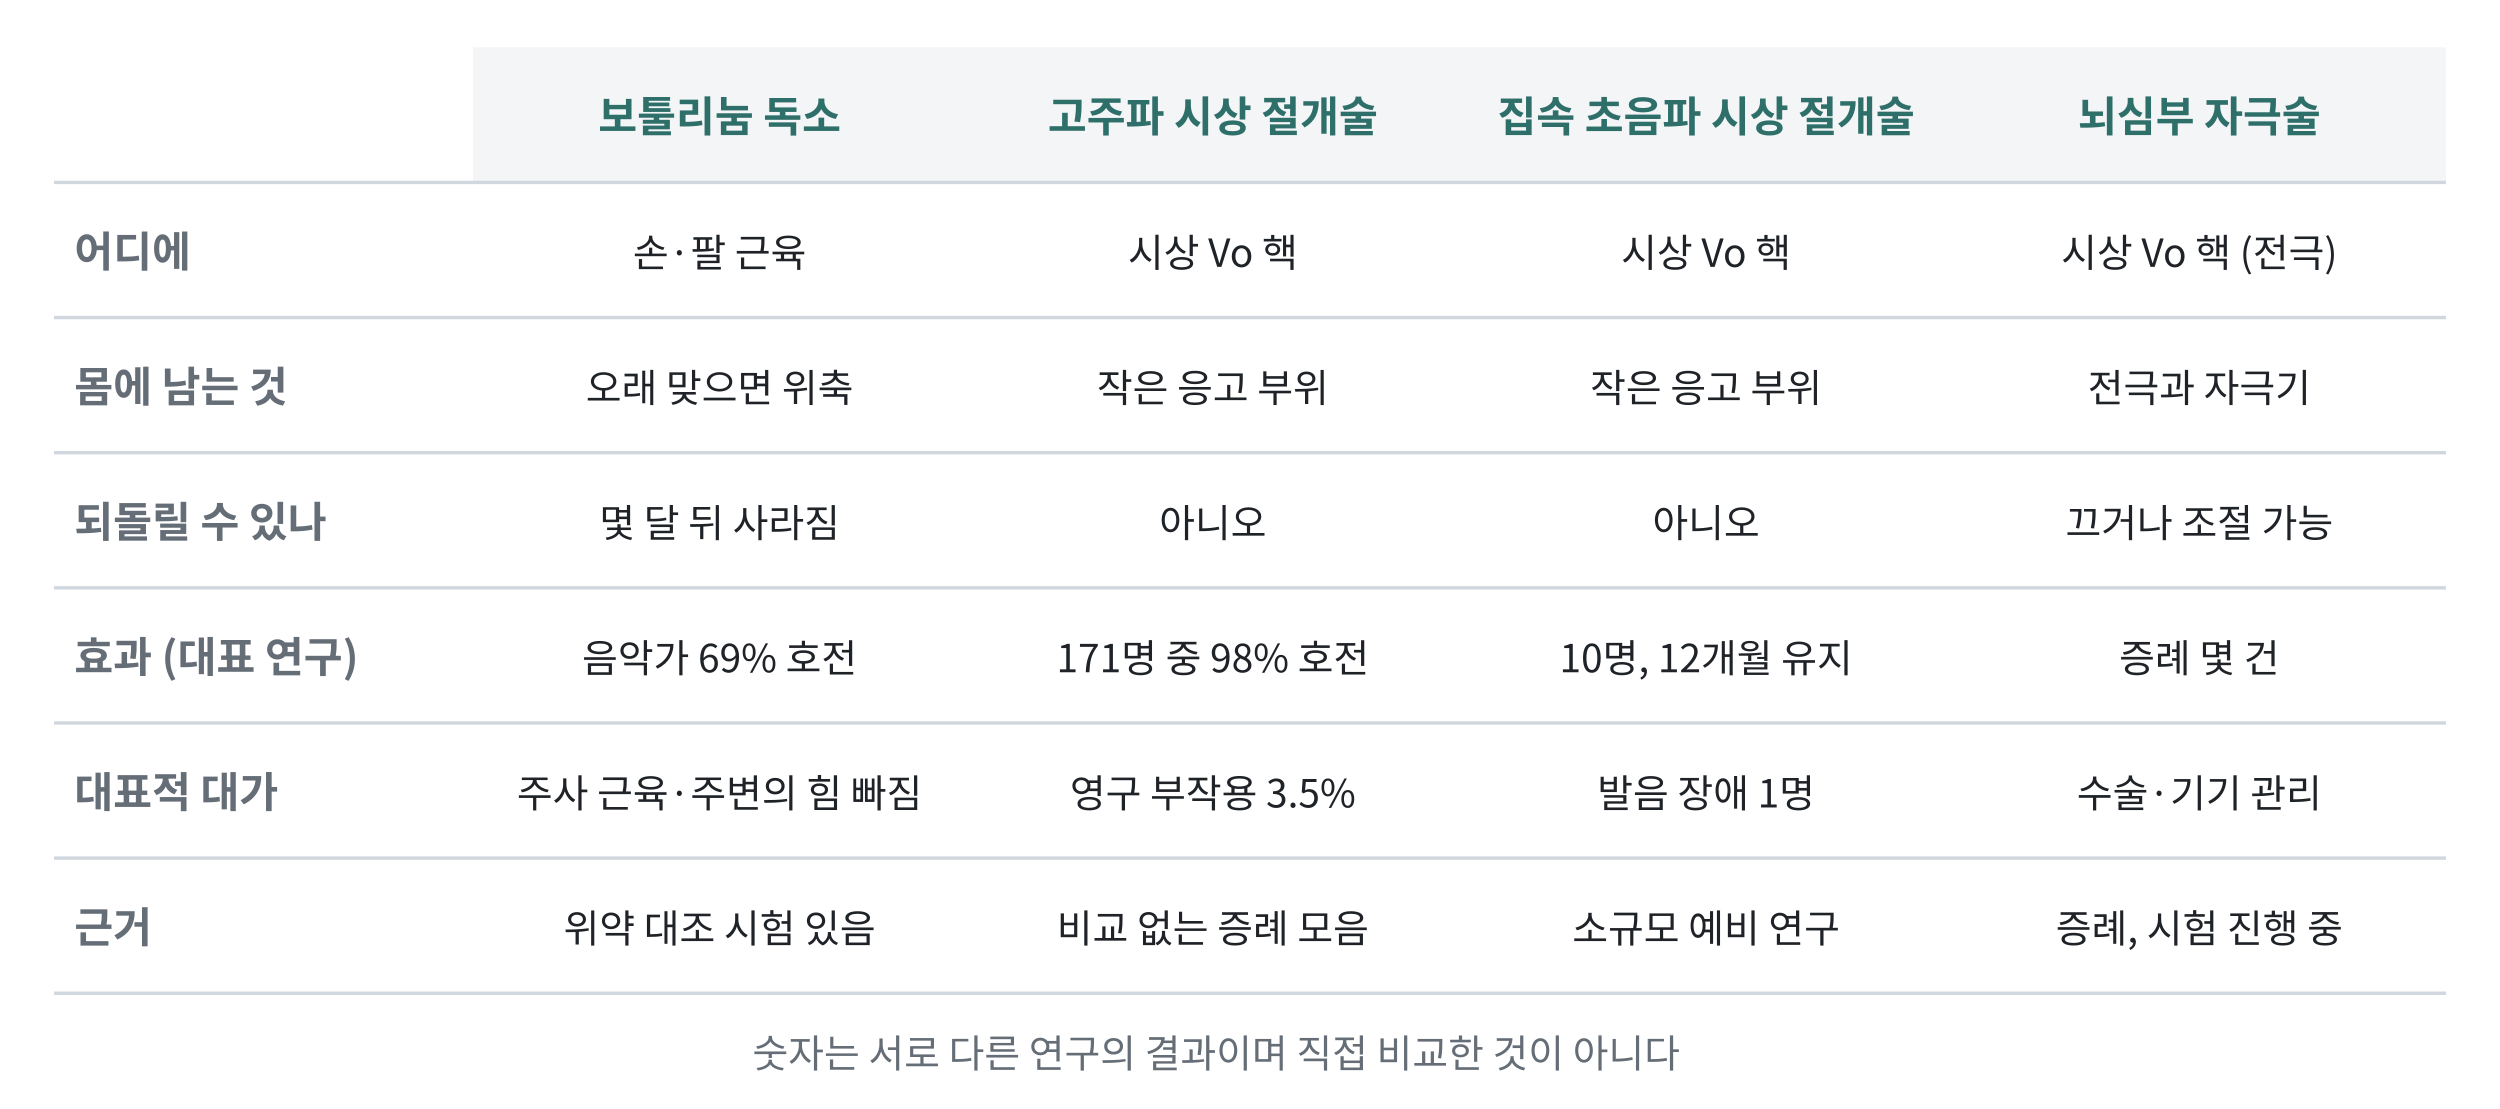
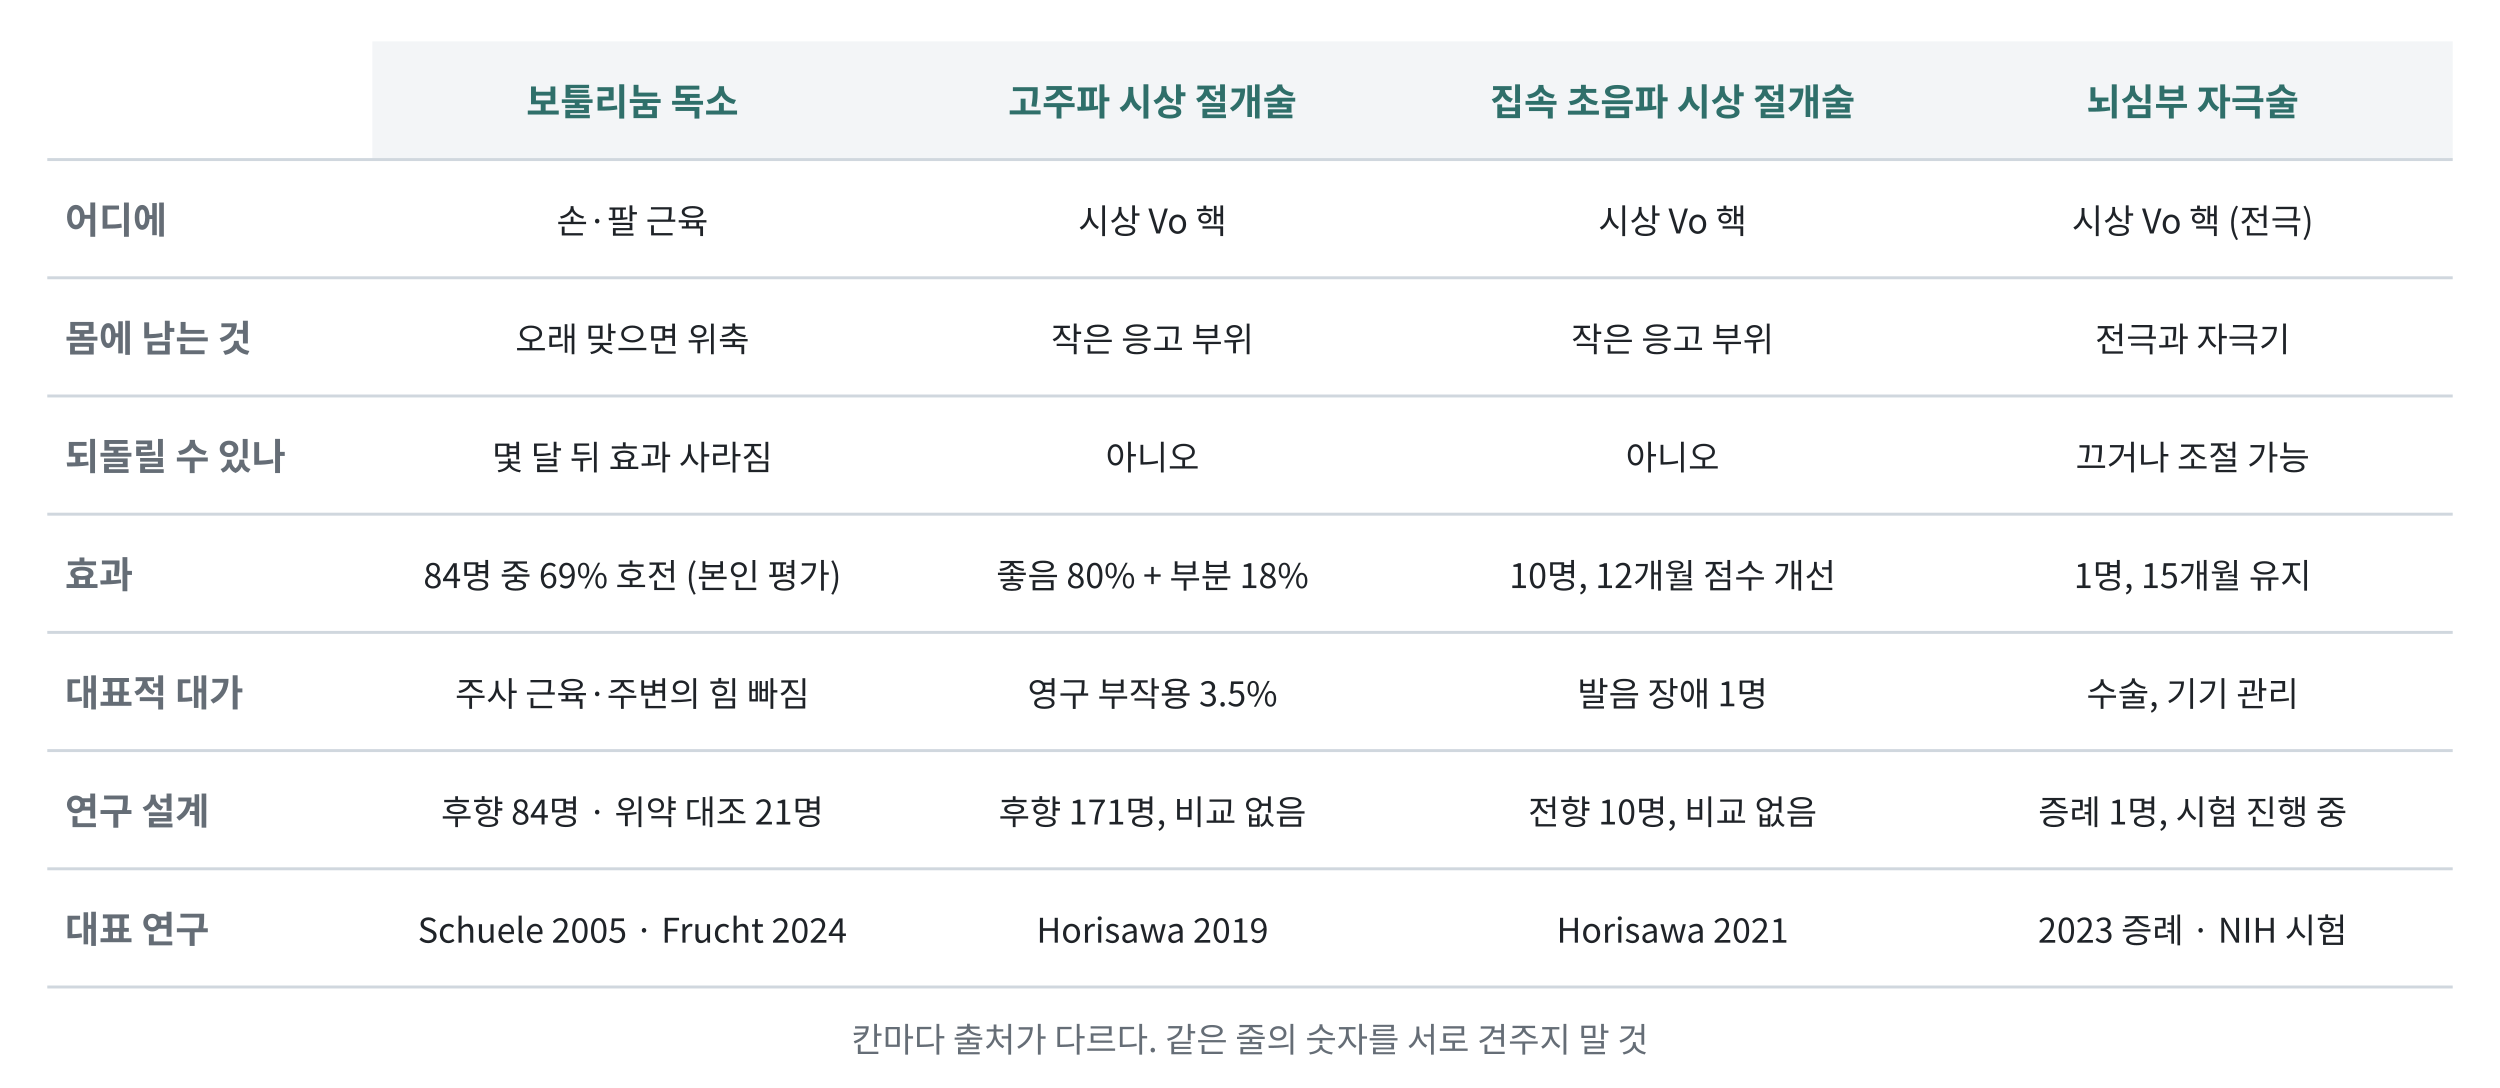
- <svg xmlns="http://www.w3.org/2000/svg" viewBox="0 0 740 328" font-family="-apple-system,&quot;Apple SD Gothic Neo&quot;,&quot;Malgun Gothic&quot;,&quot;Noto Sans KR&quot;,&quot;Noto Sans CJK KR&quot;,sans-serif">
-   <rect x="140" y="14" width="584" height="40" fill="#f3f5f7" stroke="none" />
-   <text x="213.0" y="39" font-size="12.5" text-anchor="middle" font-weight="600" fill="#2f6f6a">보툴리눔 독소</text>
-   <text x="359.0" y="39" font-size="12.5" text-anchor="middle" font-weight="600" fill="#2f6f6a">고주파 시상 절개술</text>
-   <text x="505.0" y="39" font-size="12.5" text-anchor="middle" font-weight="600" fill="#2f6f6a">집속 초음파 시상 절개술</text>
-   <text x="651.0" y="39" font-size="12.5" text-anchor="middle" font-weight="600" fill="#2f6f6a">뇌심부 자극술</text>
-   <line x1="16" y1="54" x2="724" y2="54" stroke="#d0d7de" />
+ <svg xmlns="http://www.w3.org/2000/svg" viewBox="0 0 846 368" font-family="-apple-system,&quot;Apple SD Gothic Neo&quot;,&quot;Malgun Gothic&quot;,&quot;Noto Sans KR&quot;,&quot;Noto Sans CJK KR&quot;,sans-serif">
+   <rect x="126" y="14" width="704" height="40" fill="#f3f5f7" stroke="none" />
+   <text x="214.0" y="39" font-size="12.5" text-anchor="middle" font-weight="600" fill="#2f6f6a">보툴리눔 독소</text>
+   <text x="390.0" y="39" font-size="12.5" text-anchor="middle" font-weight="600" fill="#2f6f6a">고주파 시상 절개술</text>
+   <text x="566.0" y="39" font-size="12.5" text-anchor="middle" font-weight="600" fill="#2f6f6a">집속 초음파 시상 절개술</text>
+   <text x="742.0" y="39" font-size="12.5" text-anchor="middle" font-weight="600" fill="#2f6f6a">뇌심부 자극술</text>
+   <line x1="16" y1="54" x2="830" y2="54" stroke="#d0d7de" />
  <text x="22" y="79" font-size="12.5" text-anchor="start" font-weight="600" fill="#656d76">어디에</text>
-   <text x="213.0" y="79" font-size="11.5" text-anchor="middle" font-weight="400" fill="#1f2328">손·팔 근육</text>
-   <text x="359.0" y="79" font-size="11.5" text-anchor="middle" font-weight="400" fill="#1f2328">시상 Vo 핵</text>
-   <text x="505.0" y="79" font-size="11.5" text-anchor="middle" font-weight="400" fill="#1f2328">시상 Vo 핵</text>
-   <text x="651.0" y="79" font-size="11.5" text-anchor="middle" font-weight="400" fill="#1f2328">시상 Vo 핵 (전극)</text>
-   <line x1="16" y1="94" x2="724" y2="94" stroke="#d0d7de" />
+   <text x="214.0" y="79" font-size="11.5" text-anchor="middle" font-weight="400" fill="#1f2328">손·팔 근육</text>
+   <text x="390.0" y="79" font-size="11.5" text-anchor="middle" font-weight="400" fill="#1f2328">시상 Vo 핵</text>
+   <text x="566.0" y="79" font-size="11.5" text-anchor="middle" font-weight="400" fill="#1f2328">시상 Vo 핵</text>
+   <text x="742.0" y="79" font-size="11.5" text-anchor="middle" font-weight="400" fill="#1f2328">시상 Vo 핵 (전극)</text>
+   <line x1="16" y1="94" x2="830" y2="94" stroke="#d0d7de" />
  <text x="22" y="119" font-size="12.5" text-anchor="start" font-weight="600" fill="#656d76">몸에 남는 것</text>
-   <text x="213.0" y="119" font-size="11.5" text-anchor="middle" font-weight="400" fill="#1f2328">오래 맞으면 위축</text>
-   <text x="359.0" y="119" font-size="11.5" text-anchor="middle" font-weight="400" fill="#1f2328">작은 응고 부위</text>
-   <text x="505.0" y="119" font-size="11.5" text-anchor="middle" font-weight="400" fill="#1f2328">작은 응고 부위</text>
-   <text x="651.0" y="119" font-size="11.5" text-anchor="middle" font-weight="400" fill="#1f2328">전극과 자극기</text>
-   <line x1="16" y1="134" x2="724" y2="134" stroke="#d0d7de" />
+   <text x="214.0" y="119" font-size="11.5" text-anchor="middle" font-weight="400" fill="#1f2328">오래 맞으면 위축</text>
+   <text x="390.0" y="119" font-size="11.5" text-anchor="middle" font-weight="400" fill="#1f2328">작은 응고 부위</text>
+   <text x="566.0" y="119" font-size="11.5" text-anchor="middle" font-weight="400" fill="#1f2328">작은 응고 부위</text>
+   <text x="742.0" y="119" font-size="11.5" text-anchor="middle" font-weight="400" fill="#1f2328">전극과 자극기</text>
+   <line x1="16" y1="134" x2="830" y2="134" stroke="#d0d7de" />
  <text x="22" y="159" font-size="12.5" text-anchor="start" font-weight="600" fill="#656d76">되돌릴 수 있나</text>
-   <text x="213.0" y="159" font-size="11.5" text-anchor="middle" font-weight="400" fill="#1f2328">몇 달 뒤 사라짐</text>
-   <text x="359.0" y="159" font-size="11.5" text-anchor="middle" font-weight="400" fill="#1f2328">아니오</text>
-   <text x="505.0" y="159" font-size="11.5" text-anchor="middle" font-weight="400" fill="#1f2328">아니오</text>
-   <text x="651.0" y="159" font-size="11.5" text-anchor="middle" font-weight="400" fill="#1f2328">끄거나 조절 가능</text>
-   <line x1="16" y1="174" x2="724" y2="174" stroke="#d0d7de" />
-   <text x="22" y="199" font-size="12.5" text-anchor="start" font-weight="600" fill="#656d76">효과 (대표 연구)</text>
-   <text x="213.0" y="199" font-size="11.5" text-anchor="middle" font-weight="400" fill="#1f2328">음악가 69% 호전</text>
-   <text x="359.0" y="199" font-size="11.5" text-anchor="middle" font-weight="400" fill="#1f2328">171명 중 98% 호전</text>
-   <text x="505.0" y="199" font-size="11.5" text-anchor="middle" font-weight="400" fill="#1f2328">10명, 12개월 유지</text>
-   <text x="651.0" y="199" font-size="11.5" text-anchor="middle" font-weight="400" fill="#1f2328">증례 몇 건</text>
-   <line x1="16" y1="214" x2="724" y2="214" stroke="#d0d7de" />
+   <text x="214.0" y="159" font-size="11.5" text-anchor="middle" font-weight="400" fill="#1f2328">몇 달 뒤 효과 사라짐</text>
+   <text x="390.0" y="159" font-size="11.5" text-anchor="middle" font-weight="400" fill="#1f2328">아니오</text>
+   <text x="566.0" y="159" font-size="11.5" text-anchor="middle" font-weight="400" fill="#1f2328">아니오</text>
+   <text x="742.0" y="159" font-size="11.5" text-anchor="middle" font-weight="400" fill="#1f2328">끄거나 조절 가능</text>
+   <line x1="16" y1="174" x2="830" y2="174" stroke="#d0d7de" />
+   <text x="22" y="199" font-size="12.5" text-anchor="start" font-weight="600" fill="#656d76">효과</text>
+   <text x="214.0" y="199" font-size="11.5" text-anchor="middle" font-weight="400" fill="#1f2328">84명 중 69% 호전 (본인 평가)</text>
+   <text x="390.0" y="199" font-size="11.5" text-anchor="middle" font-weight="400" fill="#1f2328">좋음 80% + 부분 18%</text>
+   <text x="566.0" y="199" font-size="11.5" text-anchor="middle" font-weight="400" fill="#1f2328">10명, 12개월 점수 개선</text>
+   <text x="742.0" y="199" font-size="11.5" text-anchor="middle" font-weight="400" fill="#1f2328">1명, 15개월 유지</text>
+   <line x1="16" y1="214" x2="830" y2="214" stroke="#d0d7de" />
  <text x="22" y="239" font-size="12.5" text-anchor="start" font-weight="600" fill="#656d76">대표적 대가</text>
-   <text x="213.0" y="239" font-size="11.5" text-anchor="middle" font-weight="400" fill="#1f2328">주사 근육·주변의 힘 빠짐</text>
-   <text x="359.0" y="239" font-size="11.5" text-anchor="middle" font-weight="400" fill="#1f2328">영구 부작용 3.5%</text>
-   <text x="505.0" y="239" font-size="11.5" text-anchor="middle" font-weight="400" fill="#1f2328">발음 장애 1명</text>
-   <text x="651.0" y="239" font-size="11.5" text-anchor="middle" font-weight="400" fill="#1f2328">수술·기기 관리</text>
-   <line x1="16" y1="254" x2="724" y2="254" stroke="#d0d7de" />
-   <text x="22" y="279" font-size="12.5" text-anchor="start" font-weight="600" fill="#656d76">근거</text>
-   <text x="213.0" y="279" font-size="11.5" text-anchor="middle" font-weight="400" fill="#1f2328">위약 대조 시험 있음</text>
-   <text x="359.0" y="279" font-size="11.5" text-anchor="middle" font-weight="400" fill="#1f2328">비교 없는 증례 모음</text>
-   <text x="505.0" y="279" font-size="11.5" text-anchor="middle" font-weight="400" fill="#1f2328">소규모 예비 연구</text>
-   <text x="651.0" y="279" font-size="11.5" text-anchor="middle" font-weight="400" fill="#1f2328">증례, 시험 진행 중</text>
-   <line x1="16" y1="294" x2="724" y2="294" stroke="#d0d7de" />
-   <text x="360" y="316" font-size="11.5" text-anchor="middle" font-weight="400" fill="#656d76">숫자는 서로 다른 연구의 결과이며 직접 비교한 것이 아니다</text>
+   <text x="214.0" y="239" font-size="11.5" text-anchor="middle" font-weight="400" fill="#1f2328">주사 근육·주변의 힘 빠짐</text>
+   <text x="390.0" y="239" font-size="11.5" text-anchor="middle" font-weight="400" fill="#1f2328">영구 부작용 3.5%</text>
+   <text x="566.0" y="239" font-size="11.5" text-anchor="middle" font-weight="400" fill="#1f2328">발음 장애 1명</text>
+   <text x="742.0" y="239" font-size="11.5" text-anchor="middle" font-weight="400" fill="#1f2328">수술, 기기 관리</text>
+   <line x1="16" y1="254" x2="830" y2="254" stroke="#d0d7de" />
+   <text x="22" y="279" font-size="12.5" text-anchor="start" font-weight="600" fill="#656d76">연구 설계</text>
+   <text x="214.0" y="279" font-size="11.5" text-anchor="middle" font-weight="400" fill="#1f2328">후향 84명 · 위약 대조 21명</text>
+   <text x="390.0" y="279" font-size="11.5" text-anchor="middle" font-weight="400" fill="#1f2328">후향 171명, 비교 없음</text>
+   <text x="566.0" y="279" font-size="11.5" text-anchor="middle" font-weight="400" fill="#1f2328">전향 10명, 비교 없음</text>
+   <text x="742.0" y="279" font-size="11.5" text-anchor="middle" font-weight="400" fill="#1f2328">증례 1명, 시험 진행 중</text>
+   <line x1="16" y1="294" x2="830" y2="294" stroke="#d0d7de" />
+   <text x="22" y="319" font-size="12.5" text-anchor="start" font-weight="600" fill="#656d76">대표 연구</text>
+   <text x="214.0" y="319" font-size="11.5" text-anchor="middle" font-weight="400" fill="#1f2328">Schuele 2005 · Frucht 2024</text>
+   <text x="390.0" y="319" font-size="11.5" text-anchor="middle" font-weight="400" fill="#1f2328">Horisawa 2019</text>
+   <text x="566.0" y="319" font-size="11.5" text-anchor="middle" font-weight="400" fill="#1f2328">Horisawa 2021</text>
+   <text x="742.0" y="319" font-size="11.5" text-anchor="middle" font-weight="400" fill="#1f2328">2023 증례 · NIH 시험</text>
+   <line x1="16" y1="334" x2="830" y2="334" stroke="#d0d7de" />
+   <text x="423.0" y="356" font-size="11.5" text-anchor="middle" font-weight="400" fill="#656d76">칸마다 출처가 다르다. 같은 줄의 숫자를 서로 견주지 말 것</text>
</svg>
